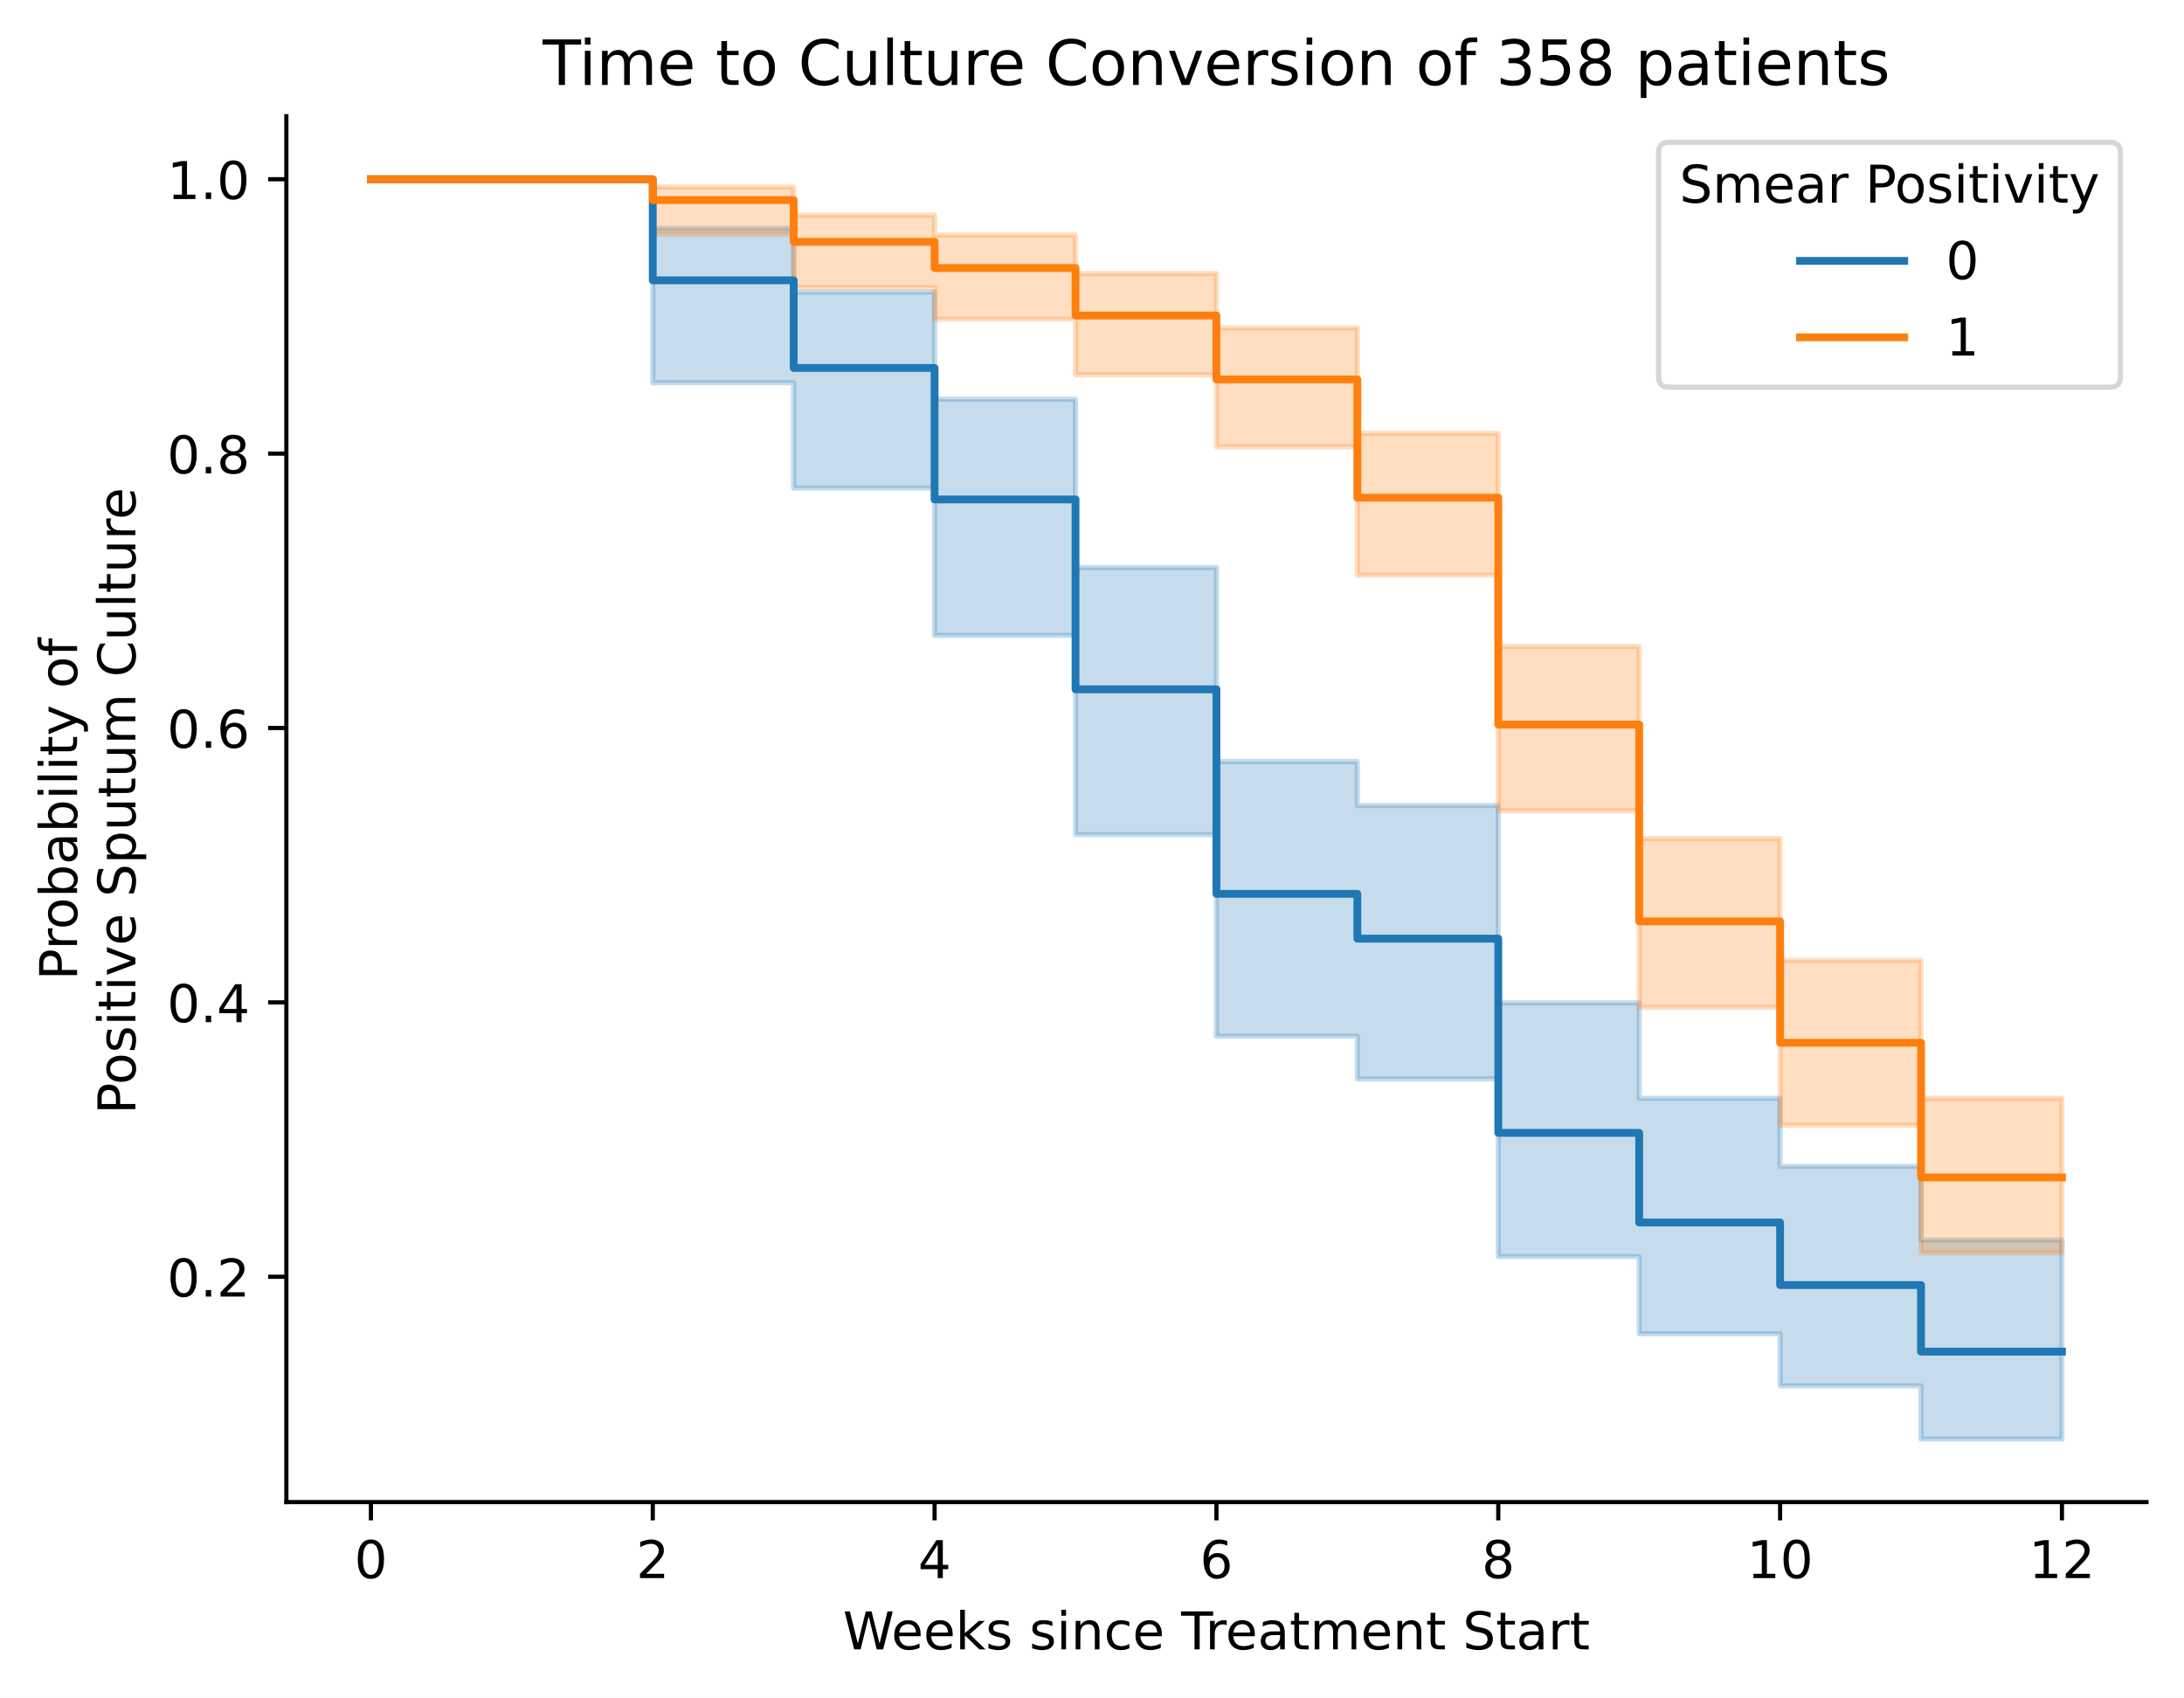
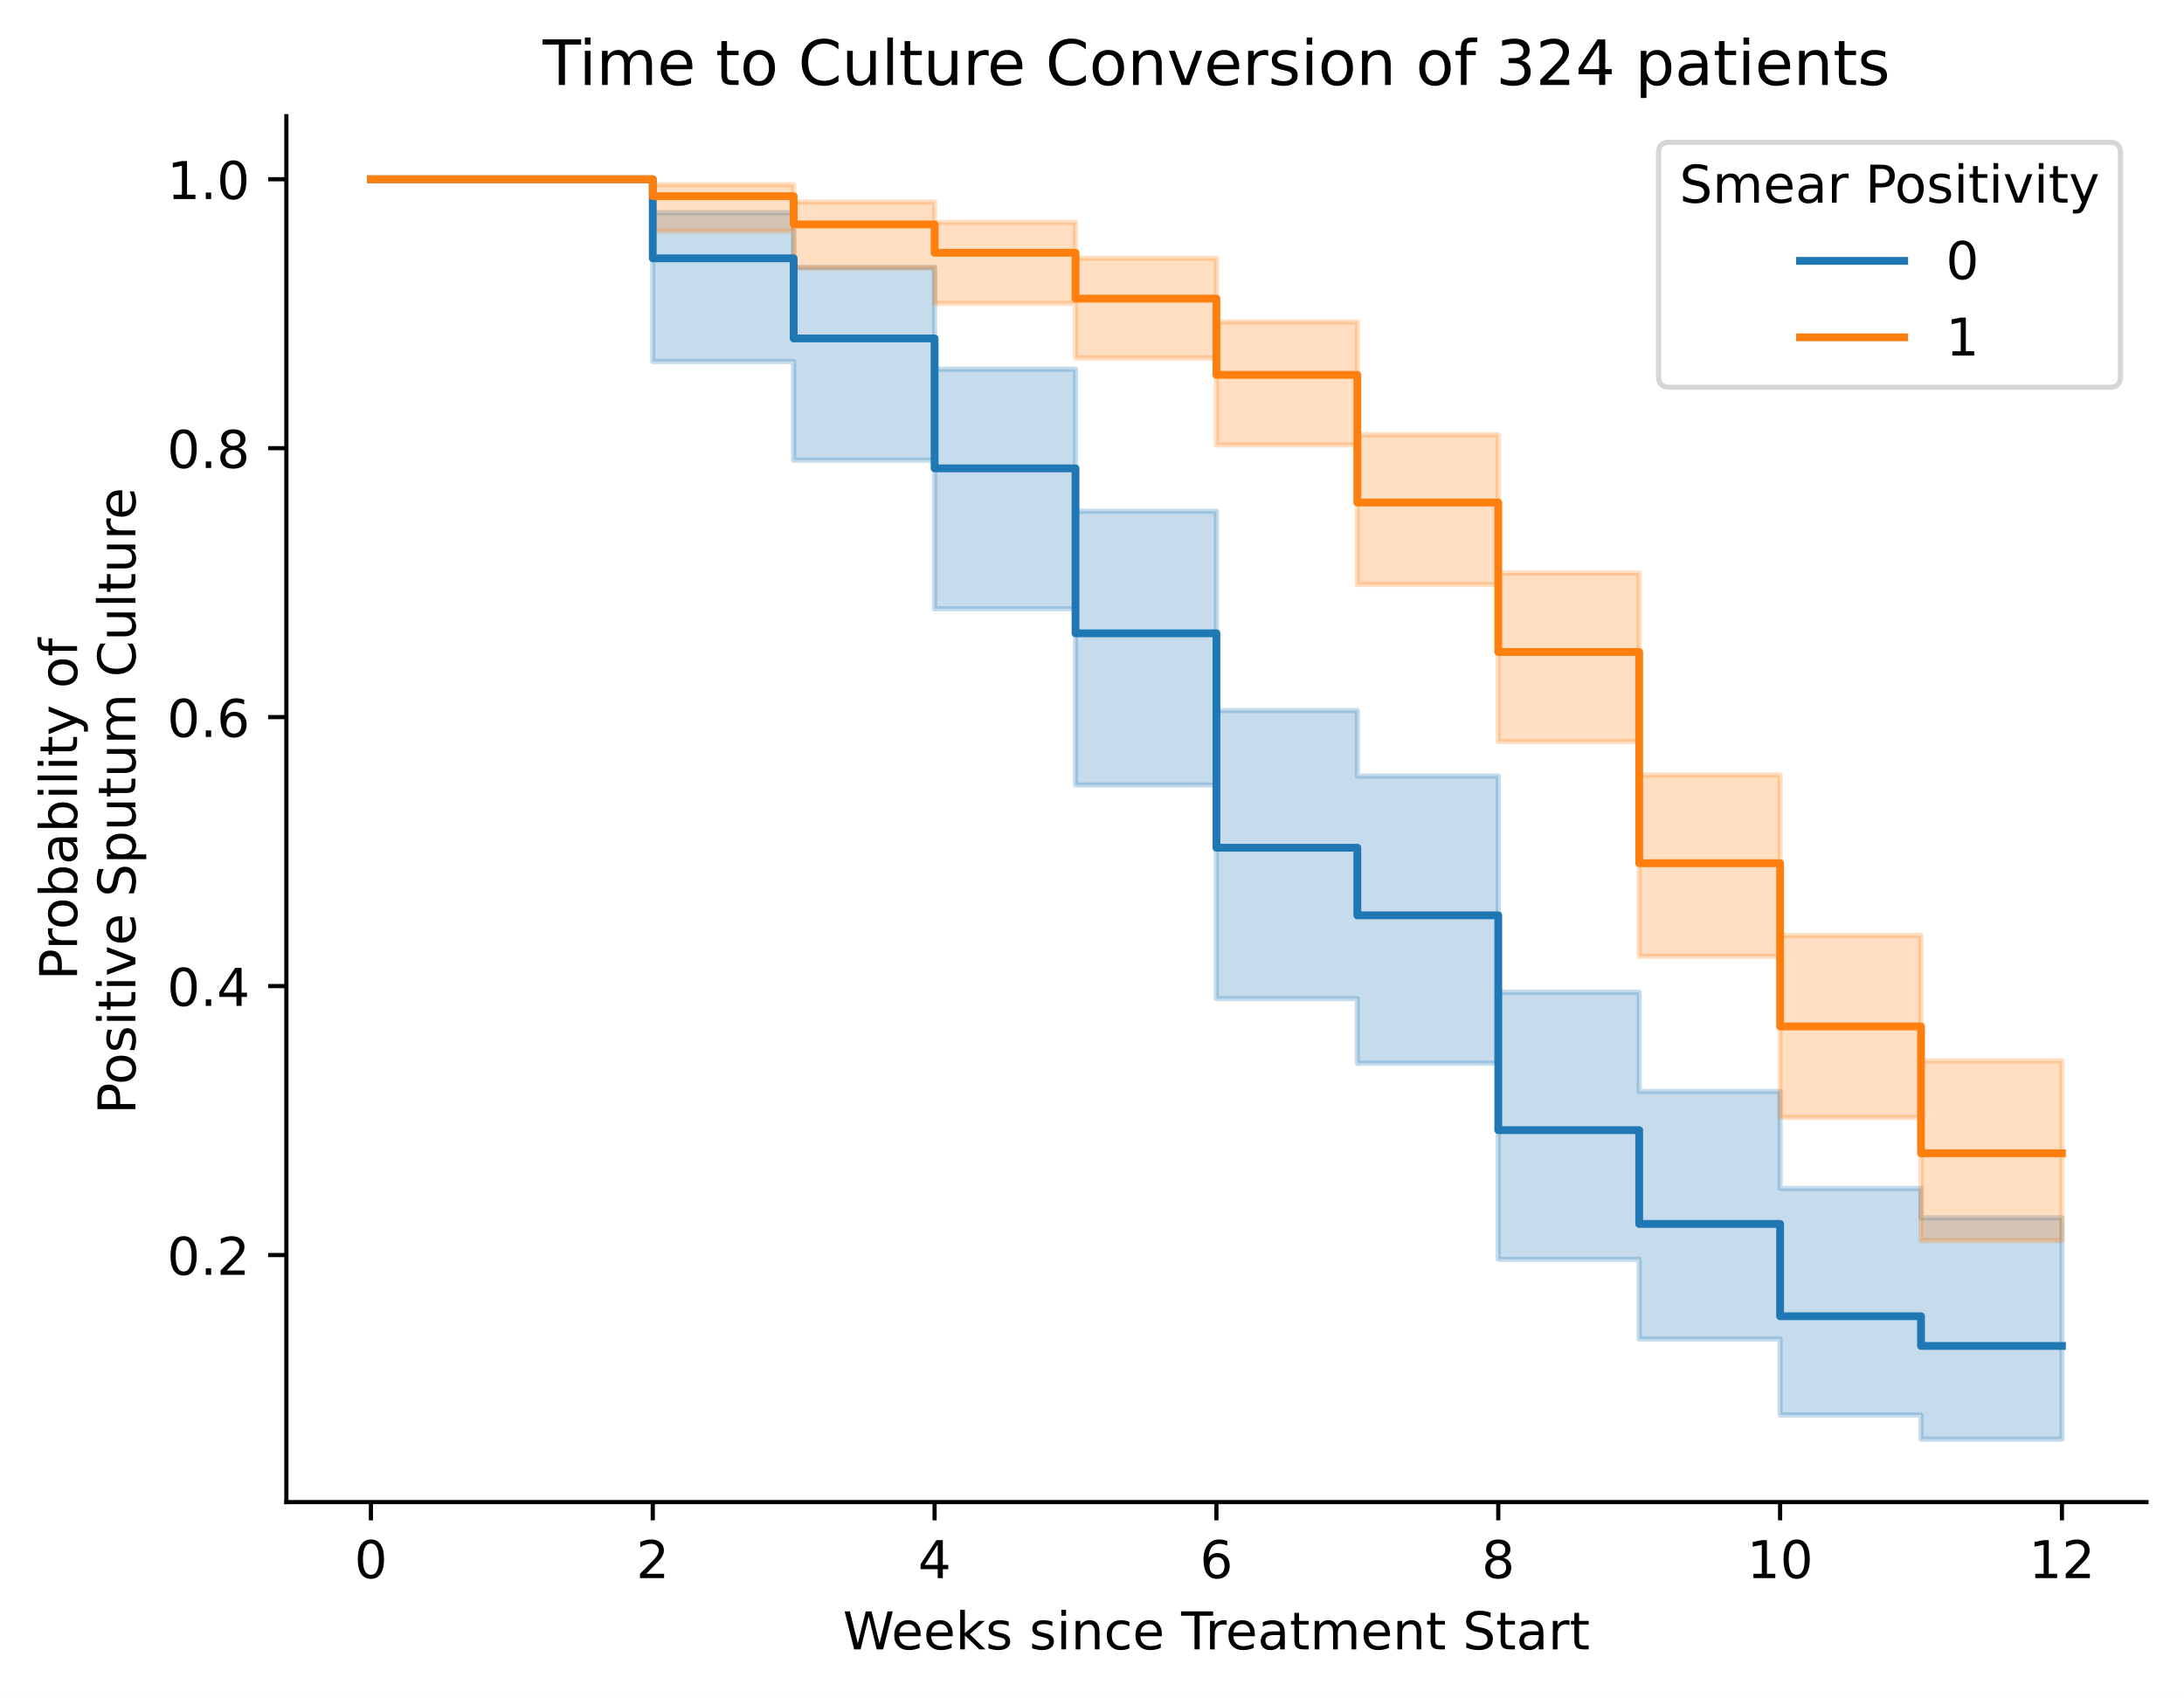
<svg xmlns="http://www.w3.org/2000/svg" xmlns:xlink="http://www.w3.org/1999/xlink" width="419.299pt" height="325.986pt" viewBox="0 0 419.299 325.986" version="1.1">
  <defs>
    <style type="text/css">*{stroke-linejoin: round; stroke-linecap: butt}</style>
  </defs>
  <g id="figure_1">
    <g id="patch_1">
      <path d="M 0 325.986  L 419.299 325.986  L 419.299 0  L 0 0  z " style="fill: #ffffff" />
    </g>
    <g id="axes_1">
      <g id="patch_2">
        <path d="M 54.979 288.43  L 412.099 288.43  L 412.099 22.318  L 54.979 22.318  z " style="fill: #ffffff" />
      </g>
      <g id="PolyCollection_1">
        <defs>
-           <path id="m7614b5c6ee" d="M 71.212 -291.572  L 71.212 -291.572  L 125.321 -291.572  L 125.321 -252.491  L 152.375 -252.491  L 152.375 -232.269  L 179.43 -232.269  L 179.43 -203.982  L 206.485 -203.982  L 206.485 -165.725  L 233.539 -165.725  L 233.539 -127.02  L 260.594 -127.02  L 260.594 -118.814  L 287.648 -118.814  L 287.648 -84.71  L 314.703 -84.71  L 314.703 -69.884  L 341.757 -69.884  L 341.757 -59.869  L 368.812 -59.869  L 368.812 -49.652  L 395.866 -49.652  L 395.866 -49.652  L 395.866 -87.875  L 395.866 -87.875  L 395.866 -87.875  L 368.812 -87.875  L 368.812 -102.027  L 341.757 -102.027  L 341.757 -115.091  L 314.703 -115.091  L 314.703 -133.419  L 287.648 -133.419  L 287.648 -171.31  L 260.594 -171.31  L 260.594 -179.744  L 233.539 -179.744  L 233.539 -217.003  L 206.485 -217.003  L 206.485 -249.331  L 179.43 -249.331  L 179.43 -269.892  L 152.375 -269.892  L 152.375 -282.135  L 125.321 -282.135  L 125.321 -291.572  L 71.212 -291.572  z " style="stroke: #1f77b4; stroke-opacity: 0.25" />
+           <path id="m99a803141c" d="M 71.212 -291.572  L 71.212 -291.572  L 125.321 -291.572  L 125.321 -256.569  L 152.375 -256.569  L 152.375 -237.633  L 179.43 -237.633  L 179.43 -209.095  L 206.485 -209.095  L 206.485 -175.26  L 233.539 -175.26  L 233.539 -134.23  L 260.594 -134.23  L 260.594 -121.825  L 287.648 -121.825  L 287.648 -84.176  L 314.703 -84.176  L 314.703 -68.878  L 341.757 -68.878  L 341.757 -54.281  L 368.812 -54.281  L 368.812 -49.652  L 395.866 -49.652  L 395.866 -49.652  L 395.866 -92.156  L 395.866 -92.156  L 395.866 -92.156  L 368.812 -92.156  L 368.812 -97.784  L 341.757 -97.784  L 341.757 -116.411  L 314.703 -116.411  L 314.703 -135.459  L 287.648 -135.459  L 287.648 -176.963  L 260.594 -176.963  L 260.594 -189.548  L 233.539 -189.548  L 233.539 -227.826  L 206.485 -227.826  L 206.485 -255.095  L 179.43 -255.095  L 179.43 -274.655  L 152.375 -274.655  L 152.375 -285.139  L 125.321 -285.139  L 125.321 -291.572  L 71.212 -291.572  z " style="stroke: #1f77b4; stroke-opacity: 0.25" />
        </defs>
-         <g clip-path="url(#pe243be23c5)">
-           <use xlink:href="#m7614b5c6ee" x="0" y="325.986" style="fill: #1f77b4; fill-opacity: 0.25; stroke: #1f77b4; stroke-opacity: 0.25" />
+         <g clip-path="url(#p870576a535)">
+           <use xlink:href="#m99a803141c" x="0" y="325.986" style="fill: #1f77b4; fill-opacity: 0.25; stroke: #1f77b4; stroke-opacity: 0.25" />
        </g>
      </g>
      <g id="PolyCollection_2">
        <defs>
-           <path id="m2cc6bb8820" d="M 71.212 -291.572  L 71.212 -291.572  L 125.321 -291.572  L 125.321 -281.031  L 152.375 -281.031  L 152.375 -270.775  L 179.43 -270.775  L 179.43 -264.691  L 206.485 -264.691  L 206.485 -254.034  L 233.539 -254.034  L 233.539 -240.204  L 260.594 -240.204  L 260.594 -215.545  L 287.648 -215.545  L 287.648 -170.319  L 314.703 -170.319  L 314.703 -132.557  L 341.757 -132.557  L 341.757 -109.939  L 368.812 -109.939  L 368.812 -85.412  L 395.866 -85.412  L 395.866 -85.412  L 395.866 -115.078  L 395.866 -115.078  L 395.866 -115.078  L 368.812 -115.078  L 368.812 -141.575  L 341.757 -141.575  L 341.757 -164.954  L 314.703 -164.954  L 314.703 -201.864  L 287.648 -201.864  L 287.648 -242.768  L 260.594 -242.768  L 260.594 -263.016  L 233.539 -263.016  L 233.539 -273.46  L 206.485 -273.46  L 206.485 -280.841  L 179.43 -280.841  L 179.43 -284.678  L 152.375 -284.678  L 152.375 -290.061  L 125.321 -290.061  L 125.321 -291.572  L 71.212 -291.572  z " style="stroke: #ff7f0e; stroke-opacity: 0.25" />
+           <path id="mbe8185b629" d="M 71.212 -291.572  L 71.212 -291.572  L 98.266 -291.572  L 98.266 -291.572  L 125.321 -291.572  L 125.321 -281.613  L 152.375 -281.613  L 152.375 -274.508  L 179.43 -274.508  L 179.43 -267.722  L 206.485 -267.722  L 206.485 -257.251  L 233.539 -257.251  L 233.539 -240.554  L 260.594 -240.554  L 260.594 -213.742  L 287.648 -213.742  L 287.648 -183.593  L 314.703 -183.593  L 314.703 -142.36  L 341.757 -142.36  L 341.757 -111.428  L 368.812 -111.428  L 368.812 -87.769  L 395.866 -87.769  L 395.866 -87.769  L 395.866 -122.262  L 395.866 -122.262  L 395.866 -122.262  L 368.812 -122.262  L 368.812 -146.348  L 341.757 -146.348  L 341.757 -177.156  L 314.703 -177.156  L 314.703 -215.956  L 287.648 -215.956  L 287.648 -242.497  L 260.594 -242.497  L 260.594 -264.156  L 233.539 -264.156  L 233.539 -276.388  L 206.485 -276.388  L 206.485 -283.273  L 179.43 -283.273  L 179.43 -287.195  L 152.375 -287.195  L 152.375 -290.518  L 125.321 -290.518  L 125.321 -291.572  L 98.266 -291.572  L 98.266 -291.572  L 71.212 -291.572  z " style="stroke: #ff7f0e; stroke-opacity: 0.25" />
        </defs>
-         <g clip-path="url(#pe243be23c5)">
-           <use xlink:href="#m2cc6bb8820" x="0" y="325.986" style="fill: #ff7f0e; fill-opacity: 0.25; stroke: #ff7f0e; stroke-opacity: 0.25" />
+         <g clip-path="url(#p870576a535)">
+           <use xlink:href="#mbe8185b629" x="0" y="325.986" style="fill: #ff7f0e; fill-opacity: 0.25; stroke: #ff7f0e; stroke-opacity: 0.25" />
        </g>
      </g>
      <g id="matplotlib.axis_1">
        <g id="xtick_1">
          <g id="line2d_1">
            <defs>
-               <path id="m84883557ca" d="M 0 0  L 0 3.5  " style="stroke: #000000; stroke-width: 0.8" />
+               <path id="m3763940295" d="M 0 0  L 0 3.5  " style="stroke: #000000; stroke-width: 0.8" />
            </defs>
            <g>
-               <use xlink:href="#m84883557ca" x="71.212" y="288.43" style="stroke: #000000; stroke-width: 0.8" />
+               <use xlink:href="#m3763940295" x="71.212" y="288.43" style="stroke: #000000; stroke-width: 0.8" />
            </g>
          </g>
          <g id="text_1">
            <g transform="translate(68.03054 303.0286) scale(0.1 -0.1)">
              <defs>
                <path id="DejaVuSans-30" d="M 2034 4250  Q 1547 4250 1301 3770  Q 1056 3291 1056 2328  Q 1056 1369 1301 889  Q 1547 409 2034 409  Q 2525 409 2770 889  Q 3016 1369 3016 2328  Q 3016 3291 2770 3770  Q 2525 4250 2034 4250  z M 2034 4750  Q 2819 4750 3233 4129  Q 3647 3509 3647 2328  Q 3647 1150 3233 529  Q 2819 -91 2034 -91  Q 1250 -91 836 529  Q 422 1150 422 2328  Q 422 3509 836 4129  Q 1250 4750 2034 4750  z " transform="scale(0.015625)" />
              </defs>
              <use xlink:href="#DejaVuSans-30" />
            </g>
          </g>
        </g>
        <g id="xtick_2">
          <g id="line2d_2">
            <g>
-               <use xlink:href="#m84883557ca" x="125.321" y="288.43" style="stroke: #000000; stroke-width: 0.8" />
+               <use xlink:href="#m3763940295" x="125.321" y="288.43" style="stroke: #000000; stroke-width: 0.8" />
            </g>
          </g>
          <g id="text_2">
            <g transform="translate(122.1396 303.0286) scale(0.1 -0.1)">
              <defs>
                <path id="DejaVuSans-32" d="M 1228 531  L 3431 531  L 3431 0  L 469 0  L 469 531  Q 828 903 1448 1529  Q 2069 2156 2228 2338  Q 2531 2678 2651 2914  Q 2772 3150 2772 3378  Q 2772 3750 2511 3984  Q 2250 4219 1831 4219  Q 1534 4219 1204 4116  Q 875 4013 500 3803  L 500 4441  Q 881 4594 1212 4672  Q 1544 4750 1819 4750  Q 2544 4750 2975 4387  Q 3406 4025 3406 3419  Q 3406 3131 3298 2873  Q 3191 2616 2906 2266  Q 2828 2175 2409 1742  Q 1991 1309 1228 531  z " transform="scale(0.015625)" />
              </defs>
              <use xlink:href="#DejaVuSans-32" />
            </g>
          </g>
        </g>
        <g id="xtick_3">
          <g id="line2d_3">
            <g>
-               <use xlink:href="#m84883557ca" x="179.43" y="288.43" style="stroke: #000000; stroke-width: 0.8" />
+               <use xlink:href="#m3763940295" x="179.43" y="288.43" style="stroke: #000000; stroke-width: 0.8" />
            </g>
          </g>
          <g id="text_3">
            <g transform="translate(176.2487 303.0286) scale(0.1 -0.1)">
              <defs>
                <path id="DejaVuSans-34" d="M 2419 4116  L 825 1625  L 2419 1625  L 2419 4116  z M 2253 4666  L 3047 4666  L 3047 1625  L 3713 1625  L 3713 1100  L 3047 1100  L 3047 0  L 2419 0  L 2419 1100  L 313 1100  L 313 1709  L 2253 4666  z " transform="scale(0.015625)" />
              </defs>
              <use xlink:href="#DejaVuSans-34" />
            </g>
          </g>
        </g>
        <g id="xtick_4">
          <g id="line2d_4">
            <g>
-               <use xlink:href="#m84883557ca" x="233.539" y="288.43" style="stroke: #000000; stroke-width: 0.8" />
+               <use xlink:href="#m3763940295" x="233.539" y="288.43" style="stroke: #000000; stroke-width: 0.8" />
            </g>
          </g>
          <g id="text_4">
            <g transform="translate(230.3578 303.0286) scale(0.1 -0.1)">
              <defs>
                <path id="DejaVuSans-36" d="M 2113 2584  Q 1688 2584 1439 2293  Q 1191 2003 1191 1497  Q 1191 994 1439 701  Q 1688 409 2113 409  Q 2538 409 2786 701  Q 3034 994 3034 1497  Q 3034 2003 2786 2293  Q 2538 2584 2113 2584  z M 3366 4563  L 3366 3988  Q 3128 4100 2886 4159  Q 2644 4219 2406 4219  Q 1781 4219 1451 3797  Q 1122 3375 1075 2522  Q 1259 2794 1537 2939  Q 1816 3084 2150 3084  Q 2853 3084 3261 2657  Q 3669 2231 3669 1497  Q 3669 778 3244 343  Q 2819 -91 2113 -91  Q 1303 -91 875 529  Q 447 1150 447 2328  Q 447 3434 972 4092  Q 1497 4750 2381 4750  Q 2619 4750 2861 4703  Q 3103 4656 3366 4563  z " transform="scale(0.015625)" />
              </defs>
              <use xlink:href="#DejaVuSans-36" />
            </g>
          </g>
        </g>
        <g id="xtick_5">
          <g id="line2d_5">
            <g>
-               <use xlink:href="#m84883557ca" x="287.648" y="288.43" style="stroke: #000000; stroke-width: 0.8" />
+               <use xlink:href="#m3763940295" x="287.648" y="288.43" style="stroke: #000000; stroke-width: 0.8" />
            </g>
          </g>
          <g id="text_5">
            <g transform="translate(284.4669 303.0286) scale(0.1 -0.1)">
              <defs>
                <path id="DejaVuSans-38" d="M 2034 2216  Q 1584 2216 1326 1975  Q 1069 1734 1069 1313  Q 1069 891 1326 650  Q 1584 409 2034 409  Q 2484 409 2743 651  Q 3003 894 3003 1313  Q 3003 1734 2745 1975  Q 2488 2216 2034 2216  z M 1403 2484  Q 997 2584 770 2862  Q 544 3141 544 3541  Q 544 4100 942 4425  Q 1341 4750 2034 4750  Q 2731 4750 3128 4425  Q 3525 4100 3525 3541  Q 3525 3141 3298 2862  Q 3072 2584 2669 2484  Q 3125 2378 3379 2068  Q 3634 1759 3634 1313  Q 3634 634 3220 271  Q 2806 -91 2034 -91  Q 1263 -91 848 271  Q 434 634 434 1313  Q 434 1759 690 2068  Q 947 2378 1403 2484  z M 1172 3481  Q 1172 3119 1398 2916  Q 1625 2713 2034 2713  Q 2441 2713 2670 2916  Q 2900 3119 2900 3481  Q 2900 3844 2670 4047  Q 2441 4250 2034 4250  Q 1625 4250 1398 4047  Q 1172 3844 1172 3481  z " transform="scale(0.015625)" />
              </defs>
              <use xlink:href="#DejaVuSans-38" />
            </g>
          </g>
        </g>
        <g id="xtick_6">
          <g id="line2d_6">
            <g>
-               <use xlink:href="#m84883557ca" x="341.757" y="288.43" style="stroke: #000000; stroke-width: 0.8" />
+               <use xlink:href="#m3763940295" x="341.757" y="288.43" style="stroke: #000000; stroke-width: 0.8" />
            </g>
          </g>
          <g id="text_6">
            <g transform="translate(335.3947 303.0286) scale(0.1 -0.1)">
              <defs>
                <path id="DejaVuSans-31" d="M 794 531  L 1825 531  L 1825 4091  L 703 3866  L 703 4441  L 1819 4666  L 2450 4666  L 2450 531  L 3481 531  L 3481 0  L 794 0  L 794 531  z " transform="scale(0.015625)" />
              </defs>
              <use xlink:href="#DejaVuSans-31" />
              <use xlink:href="#DejaVuSans-30" x="63.623" />
            </g>
          </g>
        </g>
        <g id="xtick_7">
          <g id="line2d_7">
            <g>
-               <use xlink:href="#m84883557ca" x="395.866" y="288.43" style="stroke: #000000; stroke-width: 0.8" />
+               <use xlink:href="#m3763940295" x="395.866" y="288.43" style="stroke: #000000; stroke-width: 0.8" />
            </g>
          </g>
          <g id="text_7">
            <g transform="translate(389.5038 303.0286) scale(0.1 -0.1)">
              <use xlink:href="#DejaVuSans-31" />
              <use xlink:href="#DejaVuSans-32" x="63.623" />
            </g>
          </g>
        </g>
        <g id="text_8">
          <g transform="translate(161.8305 316.7067) scale(0.1 -0.1)">
            <defs>
              <path id="DejaVuSans-57" d="M 213 4666  L 850 4666  L 1831 722  L 2809 4666  L 3519 4666  L 4500 722  L 5478 4666  L 6119 4666  L 4947 0  L 4153 0  L 3169 4050  L 2175 0  L 1381 0  L 213 4666  z " transform="scale(0.015625)" />
              <path id="DejaVuSans-65" d="M 3597 1894  L 3597 1613  L 953 1613  Q 991 1019 1311 708  Q 1631 397 2203 397  Q 2534 397 2845 478  Q 3156 559 3463 722  L 3463 178  Q 3153 47 2828 -22  Q 2503 -91 2169 -91  Q 1331 -91 842 396  Q 353 884 353 1716  Q 353 2575 817 3079  Q 1281 3584 2069 3584  Q 2775 3584 3186 3129  Q 3597 2675 3597 1894  z M 3022 2063  Q 3016 2534 2758 2815  Q 2500 3097 2075 3097  Q 1594 3097 1305 2825  Q 1016 2553 972 2059  L 3022 2063  z " transform="scale(0.015625)" />
              <path id="DejaVuSans-6b" d="M 581 4863  L 1159 4863  L 1159 1991  L 2875 3500  L 3609 3500  L 1753 1863  L 3688 0  L 2938 0  L 1159 1709  L 1159 0  L 581 0  L 581 4863  z " transform="scale(0.015625)" />
              <path id="DejaVuSans-73" d="M 2834 3397  L 2834 2853  Q 2591 2978 2328 3040  Q 2066 3103 1784 3103  Q 1356 3103 1142 2972  Q 928 2841 928 2578  Q 928 2378 1081 2264  Q 1234 2150 1697 2047  L 1894 2003  Q 2506 1872 2764 1633  Q 3022 1394 3022 966  Q 3022 478 2636 193  Q 2250 -91 1575 -91  Q 1294 -91 989 -36  Q 684 19 347 128  L 347 722  Q 666 556 975 473  Q 1284 391 1588 391  Q 1994 391 2212 530  Q 2431 669 2431 922  Q 2431 1156 2273 1281  Q 2116 1406 1581 1522  L 1381 1569  Q 847 1681 609 1914  Q 372 2147 372 2553  Q 372 3047 722 3315  Q 1072 3584 1716 3584  Q 2034 3584 2315 3537  Q 2597 3491 2834 3397  z " transform="scale(0.015625)" />
              <path id="DejaVuSans-20" transform="scale(0.015625)" />
              <path id="DejaVuSans-69" d="M 603 3500  L 1178 3500  L 1178 0  L 603 0  L 603 3500  z M 603 4863  L 1178 4863  L 1178 4134  L 603 4134  L 603 4863  z " transform="scale(0.015625)" />
              <path id="DejaVuSans-6e" d="M 3513 2113  L 3513 0  L 2938 0  L 2938 2094  Q 2938 2591 2744 2837  Q 2550 3084 2163 3084  Q 1697 3084 1428 2787  Q 1159 2491 1159 1978  L 1159 0  L 581 0  L 581 3500  L 1159 3500  L 1159 2956  Q 1366 3272 1645 3428  Q 1925 3584 2291 3584  Q 2894 3584 3203 3211  Q 3513 2838 3513 2113  z " transform="scale(0.015625)" />
              <path id="DejaVuSans-63" d="M 3122 3366  L 3122 2828  Q 2878 2963 2633 3030  Q 2388 3097 2138 3097  Q 1578 3097 1268 2742  Q 959 2388 959 1747  Q 959 1106 1268 751  Q 1578 397 2138 397  Q 2388 397 2633 464  Q 2878 531 3122 666  L 3122 134  Q 2881 22 2623 -34  Q 2366 -91 2075 -91  Q 1284 -91 818 406  Q 353 903 353 1747  Q 353 2603 823 3093  Q 1294 3584 2113 3584  Q 2378 3584 2631 3529  Q 2884 3475 3122 3366  z " transform="scale(0.015625)" />
              <path id="DejaVuSans-54" d="M -19 4666  L 3928 4666  L 3928 4134  L 2272 4134  L 2272 0  L 1638 0  L 1638 4134  L -19 4134  L -19 4666  z " transform="scale(0.015625)" />
              <path id="DejaVuSans-72" d="M 2631 2963  Q 2534 3019 2420 3045  Q 2306 3072 2169 3072  Q 1681 3072 1420 2755  Q 1159 2438 1159 1844  L 1159 0  L 581 0  L 581 3500  L 1159 3500  L 1159 2956  Q 1341 3275 1631 3429  Q 1922 3584 2338 3584  Q 2397 3584 2469 3576  Q 2541 3569 2628 3553  L 2631 2963  z " transform="scale(0.015625)" />
              <path id="DejaVuSans-61" d="M 2194 1759  Q 1497 1759 1228 1600  Q 959 1441 959 1056  Q 959 750 1161 570  Q 1363 391 1709 391  Q 2188 391 2477 730  Q 2766 1069 2766 1631  L 2766 1759  L 2194 1759  z M 3341 1997  L 3341 0  L 2766 0  L 2766 531  Q 2569 213 2275 61  Q 1981 -91 1556 -91  Q 1019 -91 701 211  Q 384 513 384 1019  Q 384 1609 779 1909  Q 1175 2209 1959 2209  L 2766 2209  L 2766 2266  Q 2766 2663 2505 2880  Q 2244 3097 1772 3097  Q 1472 3097 1187 3025  Q 903 2953 641 2809  L 641 3341  Q 956 3463 1253 3523  Q 1550 3584 1831 3584  Q 2591 3584 2966 3190  Q 3341 2797 3341 1997  z " transform="scale(0.015625)" />
              <path id="DejaVuSans-74" d="M 1172 4494  L 1172 3500  L 2356 3500  L 2356 3053  L 1172 3053  L 1172 1153  Q 1172 725 1289 603  Q 1406 481 1766 481  L 2356 481  L 2356 0  L 1766 0  Q 1100 0 847 248  Q 594 497 594 1153  L 594 3053  L 172 3053  L 172 3500  L 594 3500  L 594 4494  L 1172 4494  z " transform="scale(0.015625)" />
              <path id="DejaVuSans-6d" d="M 3328 2828  Q 3544 3216 3844 3400  Q 4144 3584 4550 3584  Q 5097 3584 5394 3201  Q 5691 2819 5691 2113  L 5691 0  L 5113 0  L 5113 2094  Q 5113 2597 4934 2840  Q 4756 3084 4391 3084  Q 3944 3084 3684 2787  Q 3425 2491 3425 1978  L 3425 0  L 2847 0  L 2847 2094  Q 2847 2600 2669 2842  Q 2491 3084 2119 3084  Q 1678 3084 1418 2786  Q 1159 2488 1159 1978  L 1159 0  L 581 0  L 581 3500  L 1159 3500  L 1159 2956  Q 1356 3278 1631 3431  Q 1906 3584 2284 3584  Q 2666 3584 2933 3390  Q 3200 3197 3328 2828  z " transform="scale(0.015625)" />
              <path id="DejaVuSans-53" d="M 3425 4513  L 3425 3897  Q 3066 4069 2747 4153  Q 2428 4238 2131 4238  Q 1616 4238 1336 4038  Q 1056 3838 1056 3469  Q 1056 3159 1242 3001  Q 1428 2844 1947 2747  L 2328 2669  Q 3034 2534 3370 2195  Q 3706 1856 3706 1288  Q 3706 609 3251 259  Q 2797 -91 1919 -91  Q 1588 -91 1214 -16  Q 841 59 441 206  L 441 856  Q 825 641 1194 531  Q 1563 422 1919 422  Q 2459 422 2753 634  Q 3047 847 3047 1241  Q 3047 1584 2836 1778  Q 2625 1972 2144 2069  L 1759 2144  Q 1053 2284 737 2584  Q 422 2884 422 3419  Q 422 4038 858 4394  Q 1294 4750 2059 4750  Q 2388 4750 2728 4690  Q 3069 4631 3425 4513  z " transform="scale(0.015625)" />
            </defs>
            <use xlink:href="#DejaVuSans-57" />
            <use xlink:href="#DejaVuSans-65" x="93.002" />
            <use xlink:href="#DejaVuSans-65" x="154.525" />
            <use xlink:href="#DejaVuSans-6b" x="216.049" />
            <use xlink:href="#DejaVuSans-73" x="273.959" />
            <use xlink:href="#DejaVuSans-20" x="326.059" />
            <use xlink:href="#DejaVuSans-73" x="357.846" />
            <use xlink:href="#DejaVuSans-69" x="409.945" />
            <use xlink:href="#DejaVuSans-6e" x="437.729" />
            <use xlink:href="#DejaVuSans-63" x="501.107" />
            <use xlink:href="#DejaVuSans-65" x="556.088" />
            <use xlink:href="#DejaVuSans-20" x="617.611" />
            <use xlink:href="#DejaVuSans-54" x="649.398" />
            <use xlink:href="#DejaVuSans-72" x="695.732" />
            <use xlink:href="#DejaVuSans-65" x="734.596" />
            <use xlink:href="#DejaVuSans-61" x="796.119" />
            <use xlink:href="#DejaVuSans-74" x="857.398" />
            <use xlink:href="#DejaVuSans-6d" x="896.607" />
            <use xlink:href="#DejaVuSans-65" x="994.02" />
            <use xlink:href="#DejaVuSans-6e" x="1055.543" />
            <use xlink:href="#DejaVuSans-74" x="1118.922" />
            <use xlink:href="#DejaVuSans-20" x="1158.131" />
            <use xlink:href="#DejaVuSans-53" x="1189.918" />
            <use xlink:href="#DejaVuSans-74" x="1253.395" />
            <use xlink:href="#DejaVuSans-61" x="1292.604" />
            <use xlink:href="#DejaVuSans-72" x="1353.883" />
            <use xlink:href="#DejaVuSans-74" x="1394.996" />
          </g>
        </g>
      </g>
      <g id="matplotlib.axis_2">
        <g id="ytick_1">
          <g id="line2d_8">
            <defs>
-               <path id="m419eb95239" d="M 0 0  L -3.5 0  " style="stroke: #000000; stroke-width: 0.8" />
+               <path id="m1601d5e1bb" d="M 0 0  L -3.5 0  " style="stroke: #000000; stroke-width: 0.8" />
            </defs>
            <g>
-               <use xlink:href="#m419eb95239" x="54.979" y="245.164" style="stroke: #000000; stroke-width: 0.8" />
+               <use xlink:href="#m1601d5e1bb" x="54.979" y="240.988" style="stroke: #000000; stroke-width: 0.8" />
            </g>
          </g>
          <g id="text_9">
-             <g transform="translate(32.07594 248.9632) scale(0.1 -0.1)">
+             <g transform="translate(32.07594 244.7869) scale(0.1 -0.1)">
              <defs>
                <path id="DejaVuSans-2e" d="M 684 794  L 1344 794  L 1344 0  L 684 0  L 684 794  z " transform="scale(0.015625)" />
              </defs>
              <use xlink:href="#DejaVuSans-30" />
              <use xlink:href="#DejaVuSans-2e" x="63.623" />
              <use xlink:href="#DejaVuSans-32" x="95.41" />
            </g>
          </g>
        </g>
        <g id="ytick_2">
          <g id="line2d_9">
            <g>
-               <use xlink:href="#m419eb95239" x="54.979" y="192.477" style="stroke: #000000; stroke-width: 0.8" />
+               <use xlink:href="#m1601d5e1bb" x="54.979" y="189.344" style="stroke: #000000; stroke-width: 0.8" />
            </g>
          </g>
          <g id="text_10">
-             <g transform="translate(32.07594 196.2758) scale(0.1 -0.1)">
+             <g transform="translate(32.07594 193.1435) scale(0.1 -0.1)">
              <use xlink:href="#DejaVuSans-30" />
              <use xlink:href="#DejaVuSans-2e" x="63.623" />
              <use xlink:href="#DejaVuSans-34" x="95.41" />
            </g>
          </g>
        </g>
        <g id="ytick_3">
          <g id="line2d_10">
            <g>
-               <use xlink:href="#m419eb95239" x="54.979" y="139.789" style="stroke: #000000; stroke-width: 0.8" />
+               <use xlink:href="#m1601d5e1bb" x="54.979" y="137.701" style="stroke: #000000; stroke-width: 0.8" />
            </g>
          </g>
          <g id="text_11">
-             <g transform="translate(32.07594 143.5883) scale(0.1 -0.1)">
+             <g transform="translate(32.07594 141.5001) scale(0.1 -0.1)">
              <use xlink:href="#DejaVuSans-30" />
              <use xlink:href="#DejaVuSans-2e" x="63.623" />
              <use xlink:href="#DejaVuSans-36" x="95.41" />
            </g>
          </g>
        </g>
        <g id="ytick_4">
          <g id="line2d_11">
            <g>
-               <use xlink:href="#m419eb95239" x="54.979" y="87.102" style="stroke: #000000; stroke-width: 0.8" />
+               <use xlink:href="#m1601d5e1bb" x="54.979" y="86.058" style="stroke: #000000; stroke-width: 0.8" />
            </g>
          </g>
          <g id="text_12">
-             <g transform="translate(32.07594 90.90082) scale(0.1 -0.1)">
+             <g transform="translate(32.07594 89.85674) scale(0.1 -0.1)">
              <use xlink:href="#DejaVuSans-30" />
              <use xlink:href="#DejaVuSans-2e" x="63.623" />
              <use xlink:href="#DejaVuSans-38" x="95.41" />
            </g>
          </g>
        </g>
        <g id="ytick_5">
          <g id="line2d_12">
            <g>
-               <use xlink:href="#m419eb95239" x="54.979" y="34.414" style="stroke: #000000; stroke-width: 0.8" />
+               <use xlink:href="#m1601d5e1bb" x="54.979" y="34.414" style="stroke: #000000; stroke-width: 0.8" />
            </g>
          </g>
          <g id="text_13">
            <g transform="translate(32.07594 38.21334) scale(0.1 -0.1)">
              <use xlink:href="#DejaVuSans-31" />
              <use xlink:href="#DejaVuSans-2e" x="63.623" />
              <use xlink:href="#DejaVuSans-30" x="95.41" />
            </g>
          </g>
        </g>
        <g id="text_14">
          <g transform="translate(14.79844 188.2116) rotate(-90) scale(0.1 -0.1)">
            <defs>
              <path id="DejaVuSans-50" d="M 1259 4147  L 1259 2394  L 2053 2394  Q 2494 2394 2734 2622  Q 2975 2850 2975 3272  Q 2975 3691 2734 3919  Q 2494 4147 2053 4147  L 1259 4147  z M 628 4666  L 2053 4666  Q 2838 4666 3239 4311  Q 3641 3956 3641 3272  Q 3641 2581 3239 2228  Q 2838 1875 2053 1875  L 1259 1875  L 1259 0  L 628 0  L 628 4666  z " transform="scale(0.015625)" />
              <path id="DejaVuSans-6f" d="M 1959 3097  Q 1497 3097 1228 2736  Q 959 2375 959 1747  Q 959 1119 1226 758  Q 1494 397 1959 397  Q 2419 397 2687 759  Q 2956 1122 2956 1747  Q 2956 2369 2687 2733  Q 2419 3097 1959 3097  z M 1959 3584  Q 2709 3584 3137 3096  Q 3566 2609 3566 1747  Q 3566 888 3137 398  Q 2709 -91 1959 -91  Q 1206 -91 779 398  Q 353 888 353 1747  Q 353 2609 779 3096  Q 1206 3584 1959 3584  z " transform="scale(0.015625)" />
              <path id="DejaVuSans-62" d="M 3116 1747  Q 3116 2381 2855 2742  Q 2594 3103 2138 3103  Q 1681 3103 1420 2742  Q 1159 2381 1159 1747  Q 1159 1113 1420 752  Q 1681 391 2138 391  Q 2594 391 2855 752  Q 3116 1113 3116 1747  z M 1159 2969  Q 1341 3281 1617 3432  Q 1894 3584 2278 3584  Q 2916 3584 3314 3078  Q 3713 2572 3713 1747  Q 3713 922 3314 415  Q 2916 -91 2278 -91  Q 1894 -91 1617 61  Q 1341 213 1159 525  L 1159 0  L 581 0  L 581 4863  L 1159 4863  L 1159 2969  z " transform="scale(0.015625)" />
              <path id="DejaVuSans-6c" d="M 603 4863  L 1178 4863  L 1178 0  L 603 0  L 603 4863  z " transform="scale(0.015625)" />
              <path id="DejaVuSans-79" d="M 2059 -325  Q 1816 -950 1584 -1140  Q 1353 -1331 966 -1331  L 506 -1331  L 506 -850  L 844 -850  Q 1081 -850 1212 -737  Q 1344 -625 1503 -206  L 1606 56  L 191 3500  L 800 3500  L 1894 763  L 2988 3500  L 3597 3500  L 2059 -325  z " transform="scale(0.015625)" />
              <path id="DejaVuSans-66" d="M 2375 4863  L 2375 4384  L 1825 4384  Q 1516 4384 1395 4259  Q 1275 4134 1275 3809  L 1275 3500  L 2222 3500  L 2222 3053  L 1275 3053  L 1275 0  L 697 0  L 697 3053  L 147 3053  L 147 3500  L 697 3500  L 697 3744  Q 697 4328 969 4595  Q 1241 4863 1831 4863  L 2375 4863  z " transform="scale(0.015625)" />
            </defs>
            <use xlink:href="#DejaVuSans-50" />
            <use xlink:href="#DejaVuSans-72" x="58.553" />
            <use xlink:href="#DejaVuSans-6f" x="97.416" />
            <use xlink:href="#DejaVuSans-62" x="158.598" />
            <use xlink:href="#DejaVuSans-61" x="222.074" />
            <use xlink:href="#DejaVuSans-62" x="283.354" />
            <use xlink:href="#DejaVuSans-69" x="346.83" />
            <use xlink:href="#DejaVuSans-6c" x="374.613" />
            <use xlink:href="#DejaVuSans-69" x="402.396" />
            <use xlink:href="#DejaVuSans-74" x="430.18" />
            <use xlink:href="#DejaVuSans-79" x="469.389" />
            <use xlink:href="#DejaVuSans-20" x="528.568" />
            <use xlink:href="#DejaVuSans-6f" x="560.355" />
            <use xlink:href="#DejaVuSans-66" x="621.537" />
          </g>
          <g transform="translate(25.99625 217.1273) rotate(-90) scale(0.1 -0.1)">
            <defs>
              <path id="DejaVuSans-76" d="M 191 3500  L 800 3500  L 1894 563  L 2988 3500  L 3597 3500  L 2284 0  L 1503 0  L 191 3500  z " transform="scale(0.015625)" />
              <path id="DejaVuSans-70" d="M 1159 525  L 1159 -1331  L 581 -1331  L 581 3500  L 1159 3500  L 1159 2969  Q 1341 3281 1617 3432  Q 1894 3584 2278 3584  Q 2916 3584 3314 3078  Q 3713 2572 3713 1747  Q 3713 922 3314 415  Q 2916 -91 2278 -91  Q 1894 -91 1617 61  Q 1341 213 1159 525  z M 3116 1747  Q 3116 2381 2855 2742  Q 2594 3103 2138 3103  Q 1681 3103 1420 2742  Q 1159 2381 1159 1747  Q 1159 1113 1420 752  Q 1681 391 2138 391  Q 2594 391 2855 752  Q 3116 1113 3116 1747  z " transform="scale(0.015625)" />
              <path id="DejaVuSans-75" d="M 544 1381  L 544 3500  L 1119 3500  L 1119 1403  Q 1119 906 1312 657  Q 1506 409 1894 409  Q 2359 409 2629 706  Q 2900 1003 2900 1516  L 2900 3500  L 3475 3500  L 3475 0  L 2900 0  L 2900 538  Q 2691 219 2414 64  Q 2138 -91 1772 -91  Q 1169 -91 856 284  Q 544 659 544 1381  z M 1991 3584  L 1991 3584  z " transform="scale(0.015625)" />
              <path id="DejaVuSans-43" d="M 4122 4306  L 4122 3641  Q 3803 3938 3442 4084  Q 3081 4231 2675 4231  Q 1875 4231 1450 3742  Q 1025 3253 1025 2328  Q 1025 1406 1450 917  Q 1875 428 2675 428  Q 3081 428 3442 575  Q 3803 722 4122 1019  L 4122 359  Q 3791 134 3420 21  Q 3050 -91 2638 -91  Q 1578 -91 968 557  Q 359 1206 359 2328  Q 359 3453 968 4101  Q 1578 4750 2638 4750  Q 3056 4750 3426 4639  Q 3797 4528 4122 4306  z " transform="scale(0.015625)" />
            </defs>
            <use xlink:href="#DejaVuSans-20" />
            <use xlink:href="#DejaVuSans-50" x="31.787" />
            <use xlink:href="#DejaVuSans-6f" x="88.465" />
            <use xlink:href="#DejaVuSans-73" x="149.646" />
            <use xlink:href="#DejaVuSans-69" x="201.746" />
            <use xlink:href="#DejaVuSans-74" x="229.529" />
            <use xlink:href="#DejaVuSans-69" x="268.738" />
            <use xlink:href="#DejaVuSans-76" x="296.521" />
            <use xlink:href="#DejaVuSans-65" x="355.701" />
            <use xlink:href="#DejaVuSans-20" x="417.225" />
            <use xlink:href="#DejaVuSans-53" x="449.012" />
            <use xlink:href="#DejaVuSans-70" x="512.488" />
            <use xlink:href="#DejaVuSans-75" x="575.965" />
            <use xlink:href="#DejaVuSans-74" x="639.344" />
            <use xlink:href="#DejaVuSans-75" x="678.553" />
            <use xlink:href="#DejaVuSans-6d" x="741.932" />
            <use xlink:href="#DejaVuSans-20" x="839.344" />
            <use xlink:href="#DejaVuSans-43" x="871.131" />
            <use xlink:href="#DejaVuSans-75" x="940.955" />
            <use xlink:href="#DejaVuSans-6c" x="1004.334" />
            <use xlink:href="#DejaVuSans-74" x="1032.117" />
            <use xlink:href="#DejaVuSans-75" x="1071.326" />
            <use xlink:href="#DejaVuSans-72" x="1134.705" />
            <use xlink:href="#DejaVuSans-65" x="1173.568" />
          </g>
        </g>
      </g>
      <g id="line2d_13">
-         <path d="M 71.212 34.414  L 125.321 34.414  L 125.321 53.825  L 152.375 53.825  L 152.375 70.655  L 179.43 70.655  L 179.43 95.899  L 206.485 95.899  L 206.485 132.362  L 233.539 132.362  L 233.539 171.631  L 260.594 171.631  L 260.594 180.237  L 287.648 180.237  L 287.648 217.529  L 314.703 217.529  L 314.703 234.741  L 341.757 234.741  L 341.757 246.762  L 368.812 246.762  L 368.812 259.535  L 395.866 259.535  L 395.866 259.535  " clip-path="url(#pe243be23c5)" style="fill: none; stroke: #1f77b4; stroke-width: 1.5; stroke-linecap: square" />
+         <path d="M 71.212 34.414  L 125.321 34.414  L 125.321 49.603  L 152.375 49.603  L 152.375 64.985  L 179.43 64.985  L 179.43 89.932  L 206.485 89.932  L 206.485 121.604  L 233.539 121.604  L 233.539 162.777  L 260.594 162.777  L 260.594 175.763  L 287.648 175.763  L 287.648 217.01  L 314.703 217.01  L 314.703 235.015  L 341.757 235.015  L 341.757 252.743  L 368.812 252.743  L 368.812 258.441  L 395.866 258.441  L 395.866 258.441  " clip-path="url(#p870576a535)" style="fill: none; stroke: #1f77b4; stroke-width: 1.5; stroke-linecap: square" />
      </g>
      <g id="line2d_14">
-         <path d="M 71.212 34.414  L 125.321 34.414  L 125.321 38.421  L 152.375 38.421  L 152.375 46.434  L 179.43 46.434  L 179.43 51.462  L 206.485 51.462  L 206.485 60.588  L 233.539 60.588  L 233.539 72.86  L 260.594 72.86  L 260.594 95.566  L 287.648 95.566  L 287.648 139.135  L 314.703 139.135  L 314.703 176.925  L 341.757 176.925  L 341.757 200.222  L 368.812 200.222  L 368.812 226.1  L 395.866 226.1  L 395.866 226.1  " clip-path="url(#pe243be23c5)" style="fill: none; stroke: #ff7f0e; stroke-width: 1.5; stroke-linecap: square" />
+         <path d="M 71.212 34.414  L 98.266 34.414  L 98.266 34.414  L 125.321 34.414  L 125.321 37.669  L 152.375 37.669  L 152.375 43.094  L 179.43 43.094  L 179.43 48.542  L 206.485 48.542  L 206.485 57.338  L 233.539 57.338  L 233.539 71.974  L 260.594 71.974  L 260.594 96.491  L 287.648 96.491  L 287.648 125.194  L 314.703 125.194  L 314.703 165.746  L 341.757 165.746  L 341.757 197.094  L 368.812 197.094  L 368.812 221.446  L 395.866 221.446  L 395.866 221.446  " clip-path="url(#p870576a535)" style="fill: none; stroke: #ff7f0e; stroke-width: 1.5; stroke-linecap: square" />
      </g>
      <g id="patch_3">
        <path d="M 54.979 288.43  L 54.979 22.318  " style="fill: none; stroke: #000000; stroke-width: 0.8; stroke-linejoin: miter; stroke-linecap: square" />
      </g>
      <g id="patch_4">
        <path d="M 54.979 288.43  L 412.099 288.43  " style="fill: none; stroke: #000000; stroke-width: 0.8; stroke-linejoin: miter; stroke-linecap: square" />
      </g>
      <g id="text_15">
        <g transform="translate(104.2044 16.31812) scale(0.12 -0.12)">
          <defs>
            <path id="DejaVuSans-33" d="M 2597 2516  Q 3050 2419 3304 2112  Q 3559 1806 3559 1356  Q 3559 666 3084 287  Q 2609 -91 1734 -91  Q 1441 -91 1130 -33  Q 819 25 488 141  L 488 750  Q 750 597 1062 519  Q 1375 441 1716 441  Q 2309 441 2620 675  Q 2931 909 2931 1356  Q 2931 1769 2642 2001  Q 2353 2234 1838 2234  L 1294 2234  L 1294 2753  L 1863 2753  Q 2328 2753 2575 2939  Q 2822 3125 2822 3475  Q 2822 3834 2567 4026  Q 2313 4219 1838 4219  Q 1578 4219 1281 4162  Q 984 4106 628 3988  L 628 4550  Q 988 4650 1302 4700  Q 1616 4750 1894 4750  Q 2613 4750 3031 4423  Q 3450 4097 3450 3541  Q 3450 3153 3228 2886  Q 3006 2619 2597 2516  z " transform="scale(0.015625)" />
-             <path id="DejaVuSans-35" d="M 691 4666  L 3169 4666  L 3169 4134  L 1269 4134  L 1269 2991  Q 1406 3038 1543 3061  Q 1681 3084 1819 3084  Q 2600 3084 3056 2656  Q 3513 2228 3513 1497  Q 3513 744 3044 326  Q 2575 -91 1722 -91  Q 1428 -91 1123 -41  Q 819 9 494 109  L 494 744  Q 775 591 1075 516  Q 1375 441 1709 441  Q 2250 441 2565 725  Q 2881 1009 2881 1497  Q 2881 1984 2565 2268  Q 2250 2553 1709 2553  Q 1456 2553 1204 2497  Q 953 2441 691 2322  L 691 4666  z " transform="scale(0.015625)" />
          </defs>
          <use xlink:href="#DejaVuSans-54" />
          <use xlink:href="#DejaVuSans-69" x="57.959" />
          <use xlink:href="#DejaVuSans-6d" x="85.742" />
          <use xlink:href="#DejaVuSans-65" x="183.154" />
          <use xlink:href="#DejaVuSans-20" x="244.678" />
          <use xlink:href="#DejaVuSans-74" x="276.465" />
          <use xlink:href="#DejaVuSans-6f" x="315.674" />
          <use xlink:href="#DejaVuSans-20" x="376.855" />
          <use xlink:href="#DejaVuSans-43" x="408.643" />
          <use xlink:href="#DejaVuSans-75" x="478.467" />
          <use xlink:href="#DejaVuSans-6c" x="541.846" />
          <use xlink:href="#DejaVuSans-74" x="569.629" />
          <use xlink:href="#DejaVuSans-75" x="608.838" />
          <use xlink:href="#DejaVuSans-72" x="672.217" />
          <use xlink:href="#DejaVuSans-65" x="711.08" />
          <use xlink:href="#DejaVuSans-20" x="772.604" />
          <use xlink:href="#DejaVuSans-43" x="804.391" />
          <use xlink:href="#DejaVuSans-6f" x="874.215" />
          <use xlink:href="#DejaVuSans-6e" x="935.396" />
          <use xlink:href="#DejaVuSans-76" x="998.775" />
          <use xlink:href="#DejaVuSans-65" x="1057.955" />
          <use xlink:href="#DejaVuSans-72" x="1119.479" />
          <use xlink:href="#DejaVuSans-73" x="1160.592" />
          <use xlink:href="#DejaVuSans-69" x="1212.691" />
          <use xlink:href="#DejaVuSans-6f" x="1240.475" />
          <use xlink:href="#DejaVuSans-6e" x="1301.656" />
          <use xlink:href="#DejaVuSans-20" x="1365.035" />
          <use xlink:href="#DejaVuSans-6f" x="1396.822" />
          <use xlink:href="#DejaVuSans-66" x="1458.004" />
          <use xlink:href="#DejaVuSans-20" x="1493.209" />
          <use xlink:href="#DejaVuSans-33" x="1524.996" />
-           <use xlink:href="#DejaVuSans-35" x="1588.619" />
-           <use xlink:href="#DejaVuSans-38" x="1652.242" />
+           <use xlink:href="#DejaVuSans-32" x="1588.619" />
+           <use xlink:href="#DejaVuSans-34" x="1652.242" />
          <use xlink:href="#DejaVuSans-20" x="1715.865" />
          <use xlink:href="#DejaVuSans-70" x="1747.652" />
          <use xlink:href="#DejaVuSans-61" x="1811.129" />
          <use xlink:href="#DejaVuSans-74" x="1872.408" />
          <use xlink:href="#DejaVuSans-69" x="1911.617" />
          <use xlink:href="#DejaVuSans-65" x="1939.4" />
          <use xlink:href="#DejaVuSans-6e" x="2000.924" />
          <use xlink:href="#DejaVuSans-74" x="2064.303" />
          <use xlink:href="#DejaVuSans-73" x="2103.512" />
        </g>
      </g>
      <g id="legend_1">
        <g id="patch_5">
          <path d="M 320.432 74.353  L 405.099 74.353  Q 407.099 74.353 407.099 72.353  L 407.099 29.318  Q 407.099 27.318 405.099 27.318  L 320.432 27.318  Q 318.432 27.318 318.432 29.318  L 318.432 72.353  Q 318.432 74.353 320.432 74.353  z " style="fill: #ffffff; opacity: 0.8; stroke: #cccccc; stroke-linejoin: miter" />
        </g>
        <g id="text_16">
          <g transform="translate(322.4319 38.91656) scale(0.1 -0.1)">
            <use xlink:href="#DejaVuSans-53" />
            <use xlink:href="#DejaVuSans-6d" x="63.477" />
            <use xlink:href="#DejaVuSans-65" x="160.889" />
            <use xlink:href="#DejaVuSans-61" x="222.412" />
            <use xlink:href="#DejaVuSans-72" x="283.691" />
            <use xlink:href="#DejaVuSans-20" x="324.805" />
            <use xlink:href="#DejaVuSans-50" x="356.592" />
            <use xlink:href="#DejaVuSans-6f" x="413.27" />
            <use xlink:href="#DejaVuSans-73" x="474.451" />
            <use xlink:href="#DejaVuSans-69" x="526.551" />
            <use xlink:href="#DejaVuSans-74" x="554.334" />
            <use xlink:href="#DejaVuSans-69" x="593.543" />
            <use xlink:href="#DejaVuSans-76" x="621.326" />
            <use xlink:href="#DejaVuSans-69" x="680.506" />
            <use xlink:href="#DejaVuSans-74" x="708.289" />
            <use xlink:href="#DejaVuSans-79" x="747.498" />
          </g>
        </g>
        <g id="line2d_15">
          <path d="M 345.584 50.095  L 355.584 50.095  L 355.584 50.095  L 365.584 50.095  L 365.584 50.095  " style="fill: none; stroke: #1f77b4; stroke-width: 1.5; stroke-linecap: square" />
        </g>
        <g id="text_17">
          <g transform="translate(373.5842 53.59469) scale(0.1 -0.1)">
            <use xlink:href="#DejaVuSans-30" />
          </g>
        </g>
        <g id="line2d_16">
          <path d="M 345.584 64.773  L 355.584 64.773  L 355.584 64.773  L 365.584 64.773  L 365.584 64.773  " style="fill: none; stroke: #ff7f0e; stroke-width: 1.5; stroke-linecap: square" />
        </g>
        <g id="text_18">
          <g transform="translate(373.5842 68.27281) scale(0.1 -0.1)">
            <use xlink:href="#DejaVuSans-31" />
          </g>
        </g>
      </g>
    </g>
  </g>
  <defs>
-     <clipPath id="pe243be23c5">
+     <clipPath id="p870576a535">
      <rect x="54.979" y="22.318" width="357.12" height="266.112" />
    </clipPath>
  </defs>
</svg>
